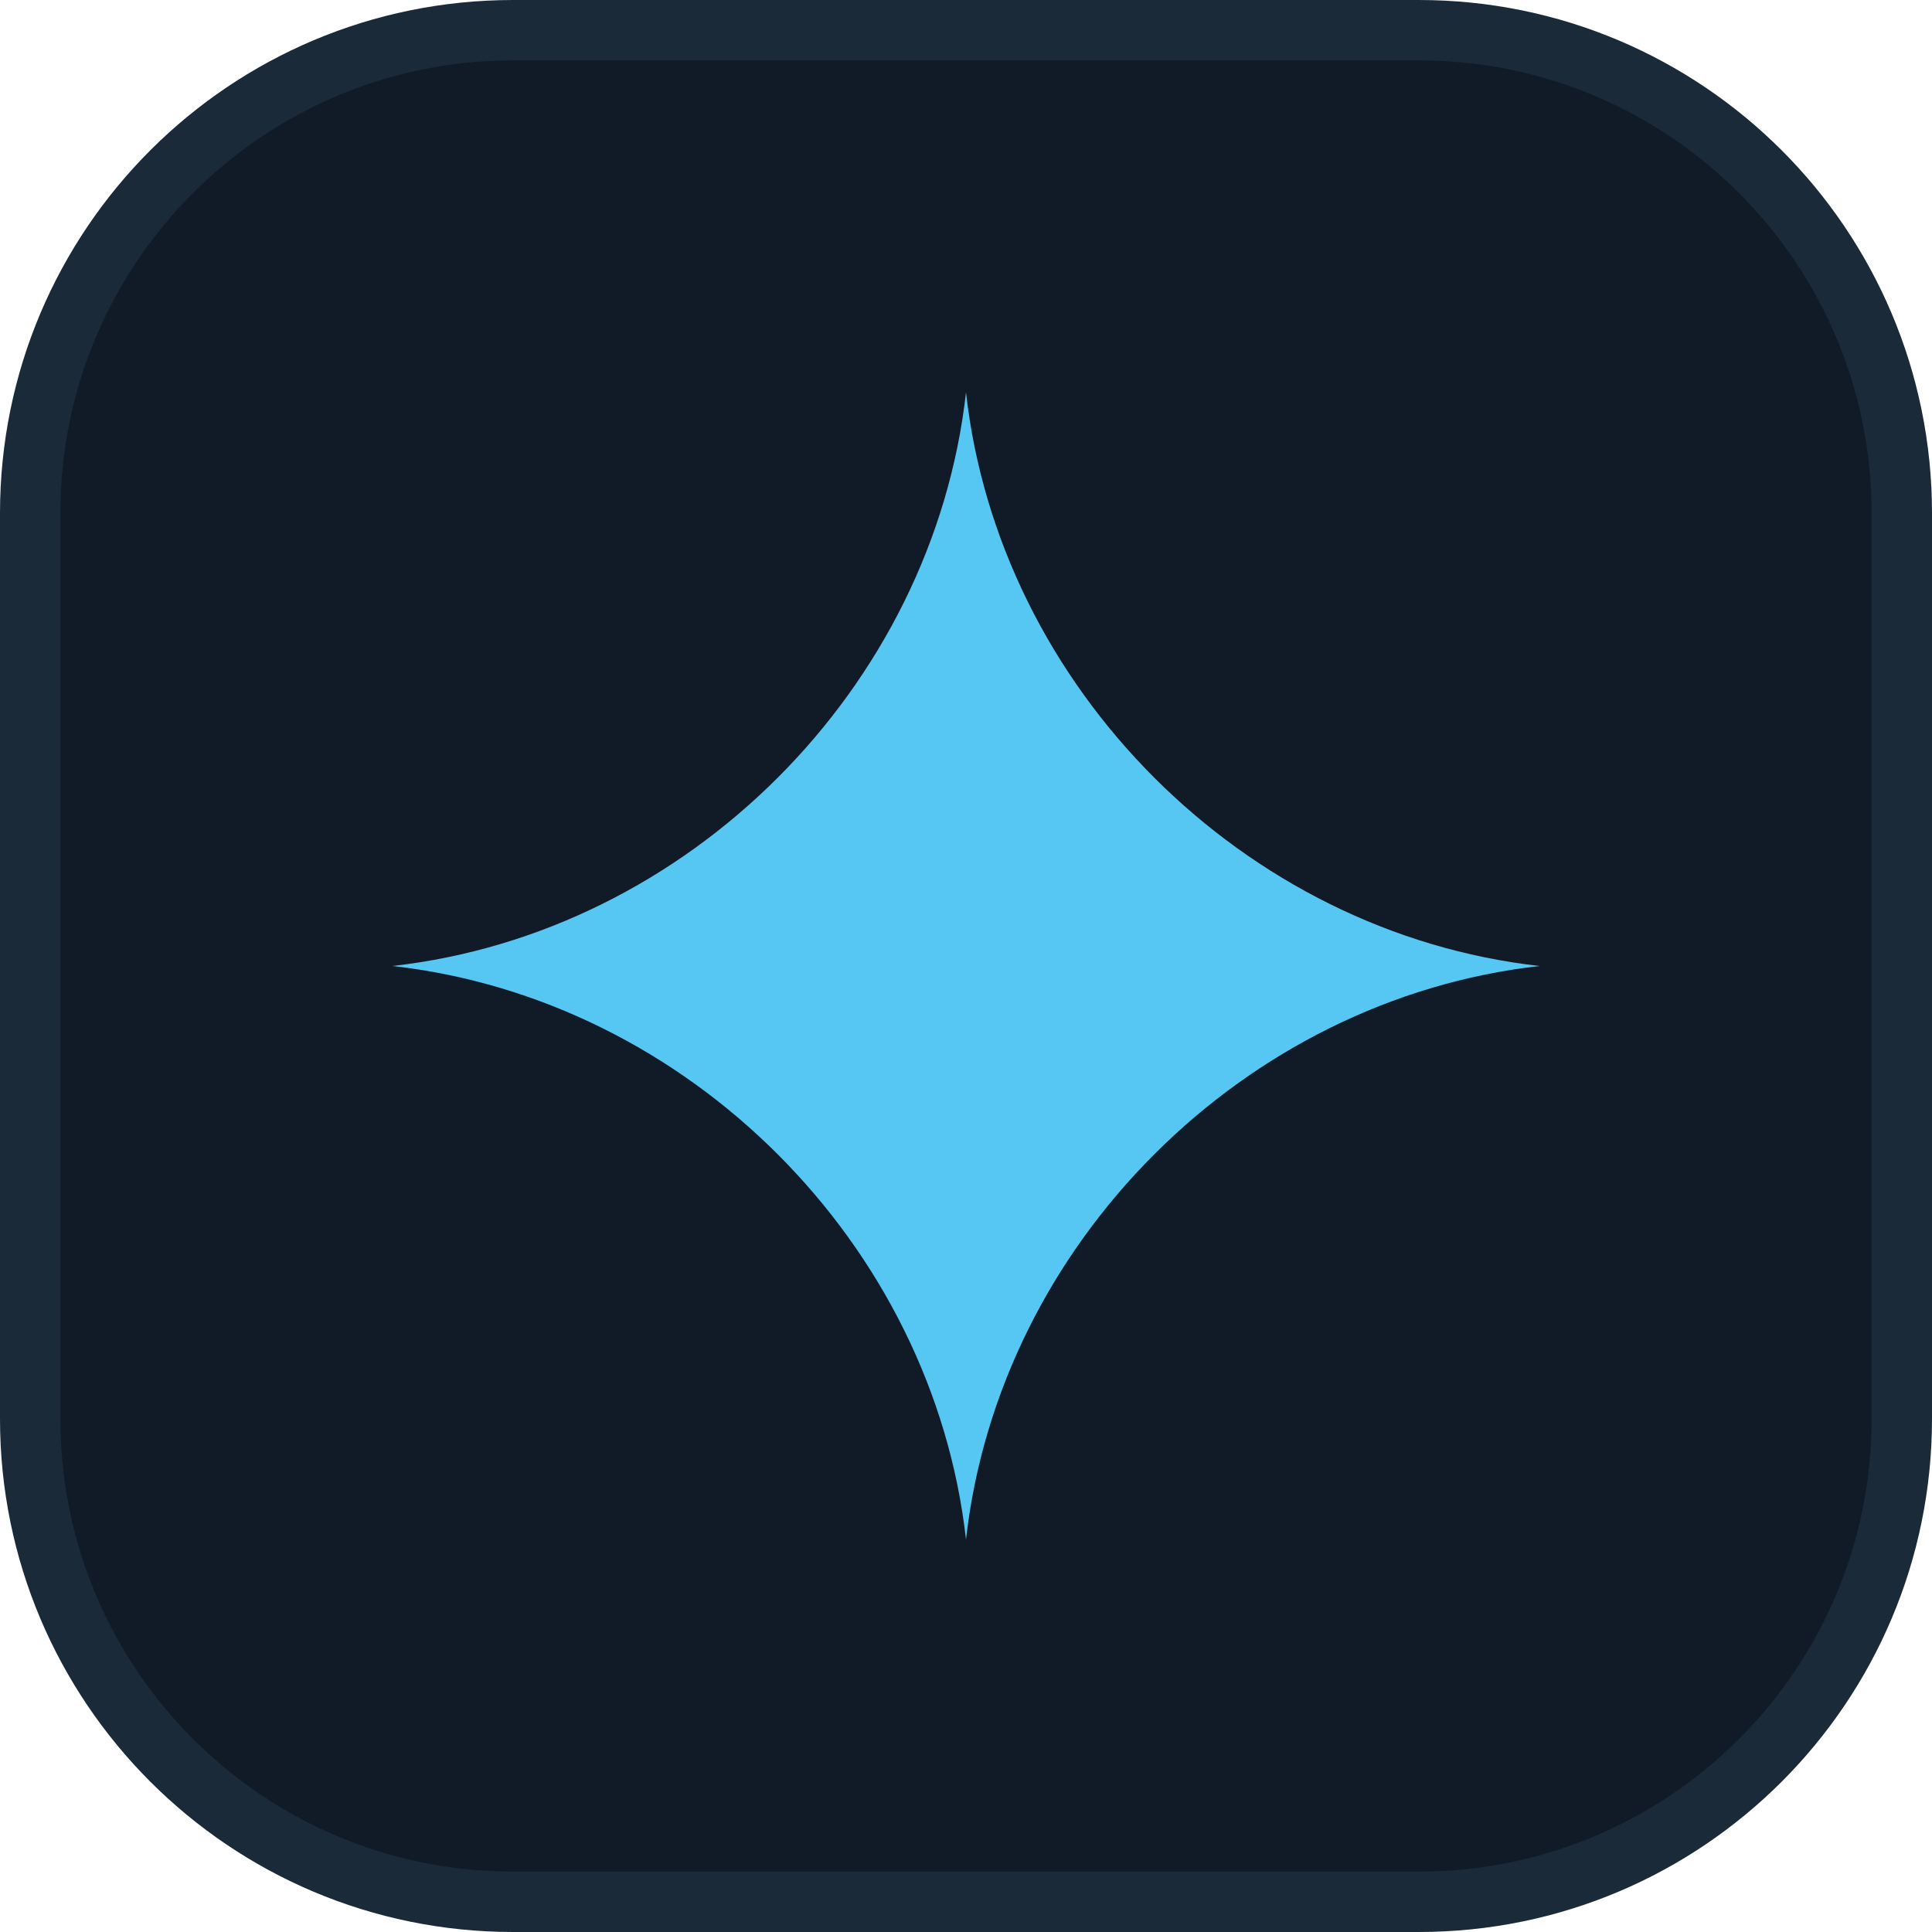
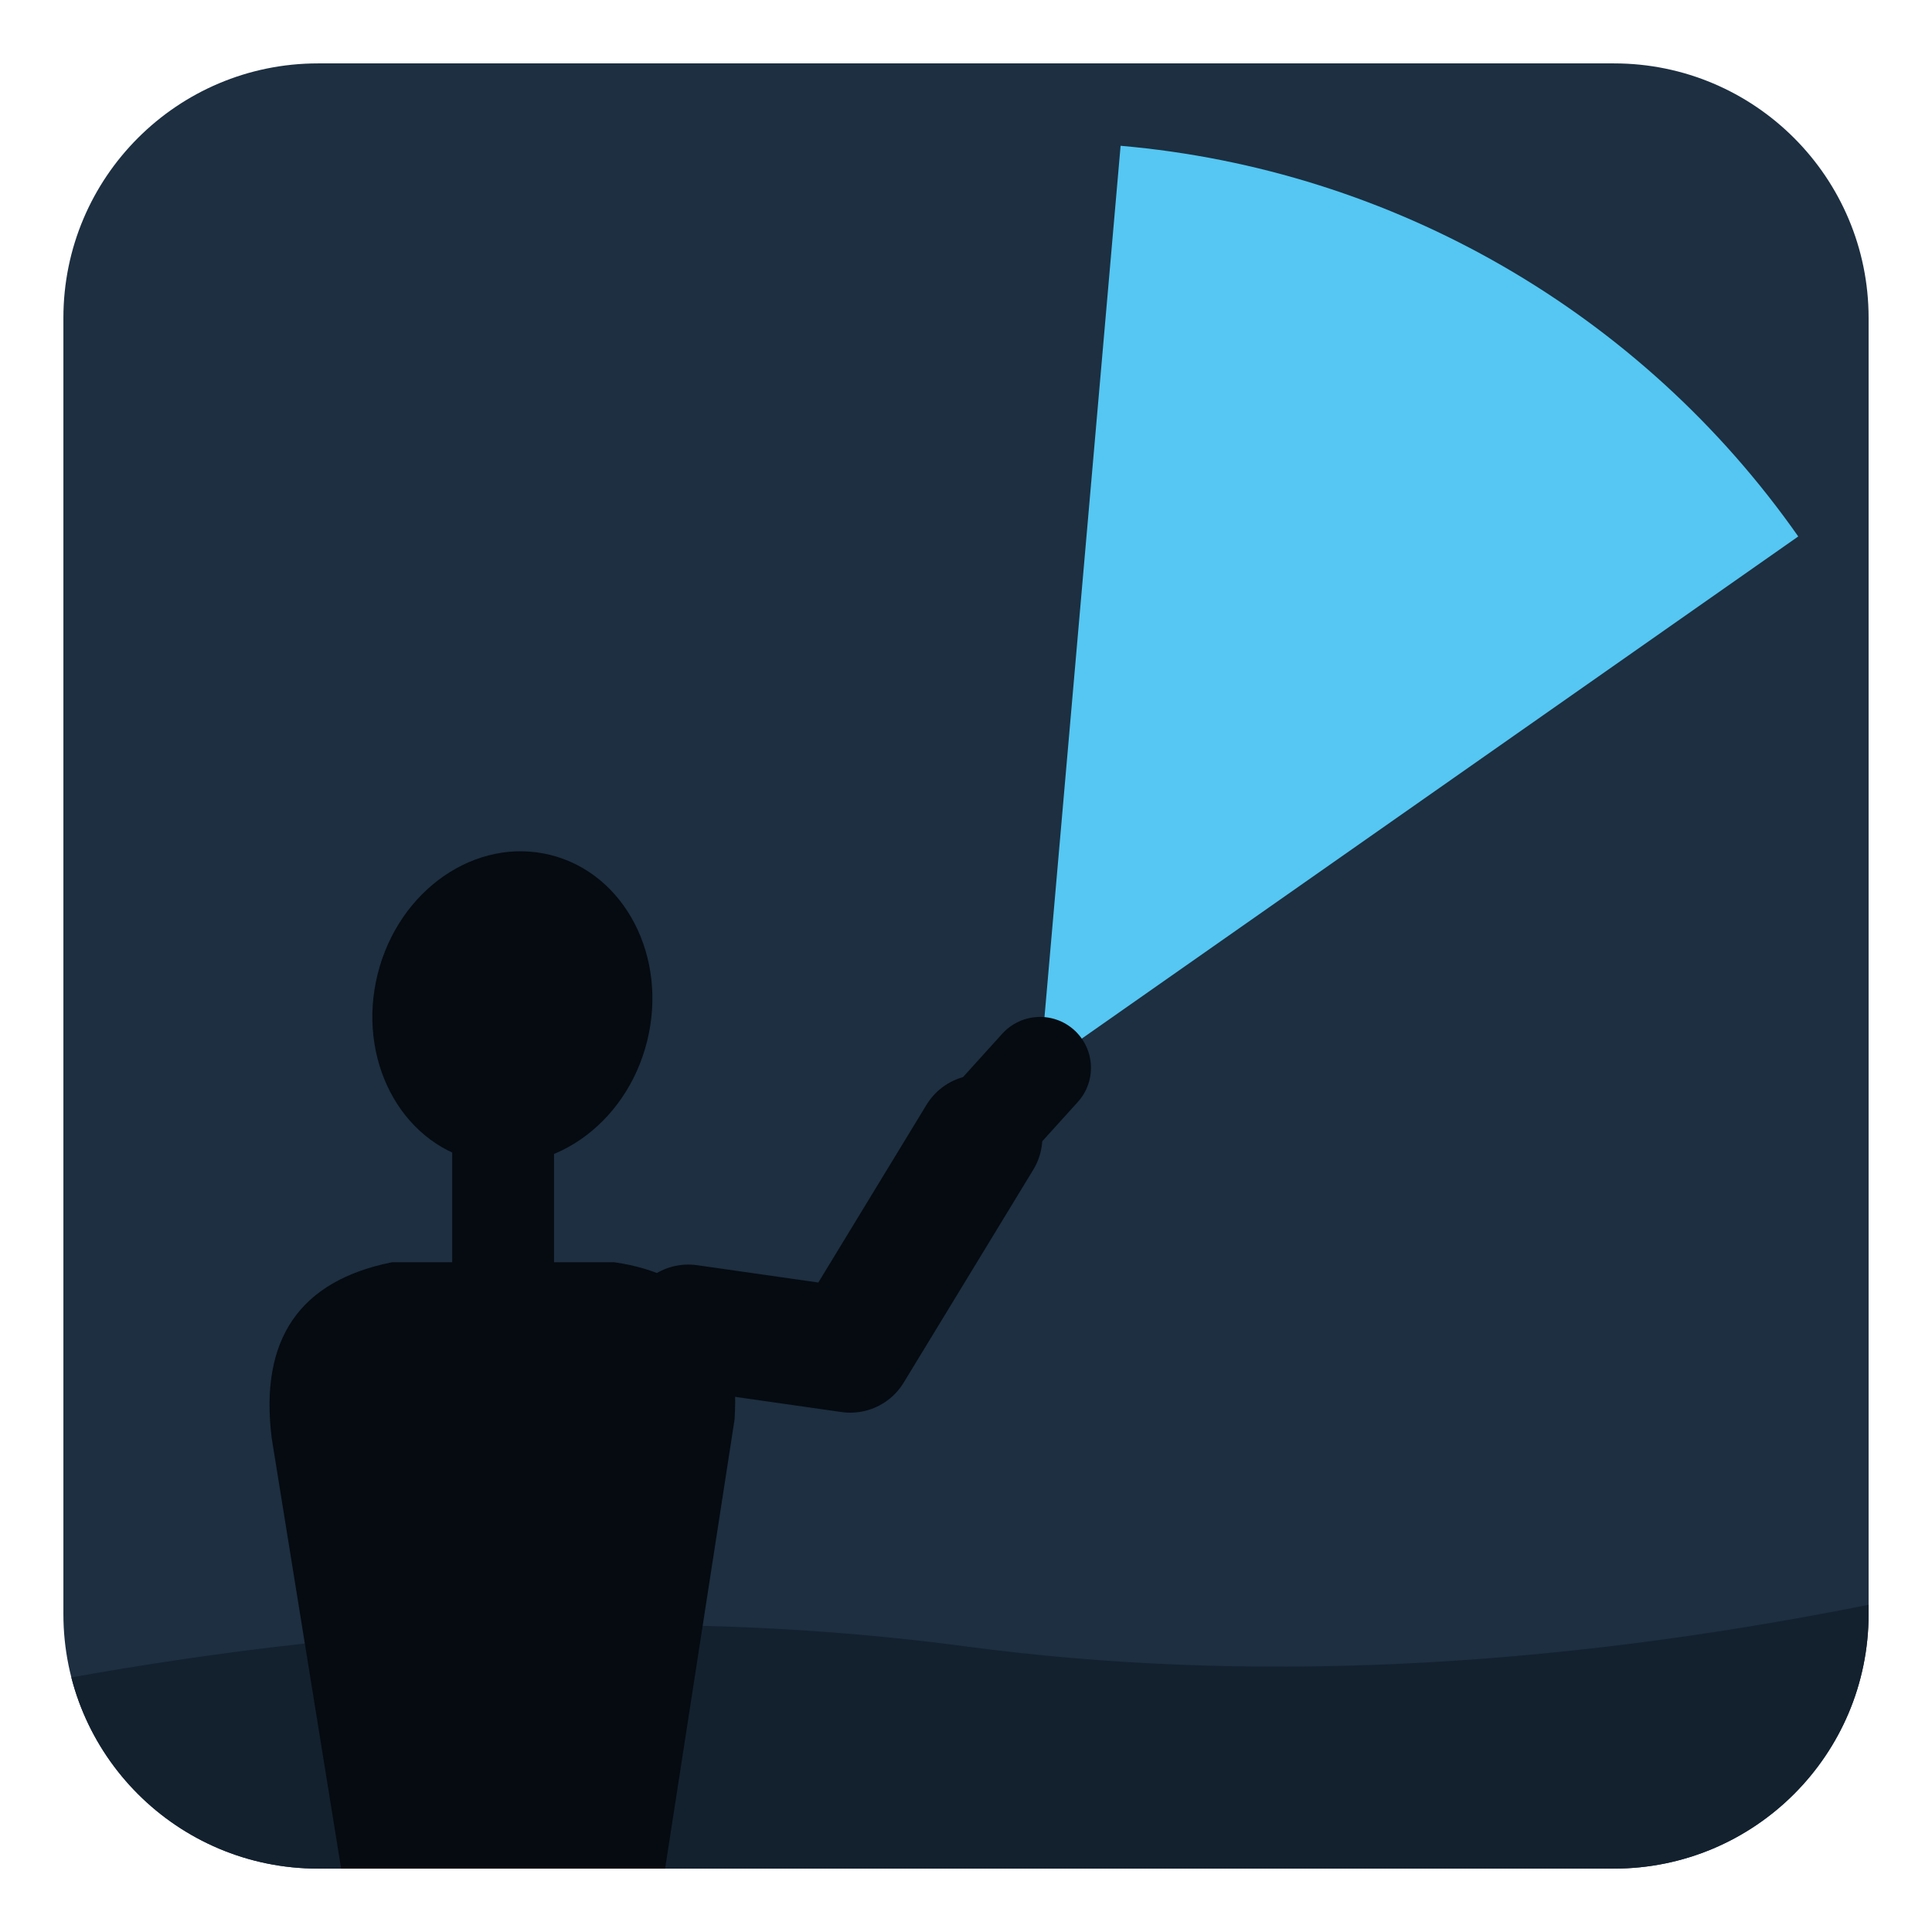
- <svg xmlns="http://www.w3.org/2000/svg" viewBox="0 0 32 32" role="img" aria-label="SQMeter">
-   <rect x="0.5" y="0.5" width="31" height="31" rx="8" fill="#111b27" stroke="#1b2a38" />
-   <path d="M16 6.5c.55 4.9 4.6 8.95 9.5 9.5-4.9.55-8.95 4.6-9.5 9.5-.55-4.9-4.6-8.95-9.5-9.5 4.9-.55 8.95-4.6 9.5-9.5Z" fill="#55c7f2" />
+ <svg xmlns="http://www.w3.org/2000/svg" width="32" height="32" viewBox="0 0 32 32">
+   <svg x="-2.4" y="-2.4" width="36.8" height="36.8" viewBox="0 0 24 24">
+     <defs>
+       <clipPath id="q16c">
+         <rect x="2.25" y="2.25" width="19.5" height="19.5" rx="2.75" />
+       </clipPath>
+     </defs>
+     <g clip-path="url(#q16c)">
+       <rect x="2.25" y="2.25" width="19.5" height="19.5" fill="#1d2f41" />
+       <path d="M12.8 13.1L13.67 3.14A10 10 0 0 1 20.99 7.36Z" fill="#55c7f2" />
+       <path d="M2.25 19.7Q7.5 18.75 12 19.35T21.75 18.9V21.75H2.25Z" fill="#13212f" />
+       <ellipse cx="7.1" cy="12.45" rx="1.5" ry="1.7" transform="rotate(14 7.1 12.45)" fill="#060b11" />
+       <path d="M6.45 13.8H7.55V15.5H6.45Z" fill="#060b11" />
+       <path d="M5.25 21.75L4.5 17.1Q4.3 15.5 5.8 15.2H8.2Q9.6 15.4 9.5 16.9L8.75 21.75Z" fill="#060b11" />
+       <path d="M9 15.9L10.75 16.15L12.15 13.85" fill="none" stroke="#060b11" stroke-width="1.35" stroke-linecap="round" stroke-linejoin="round" />
+       <path d="M11.85 14.15L12.8 13.1" fill="none" stroke="#060b11" stroke-width="1.1" stroke-linecap="round" />
+     </g>
+   </svg>
</svg>
